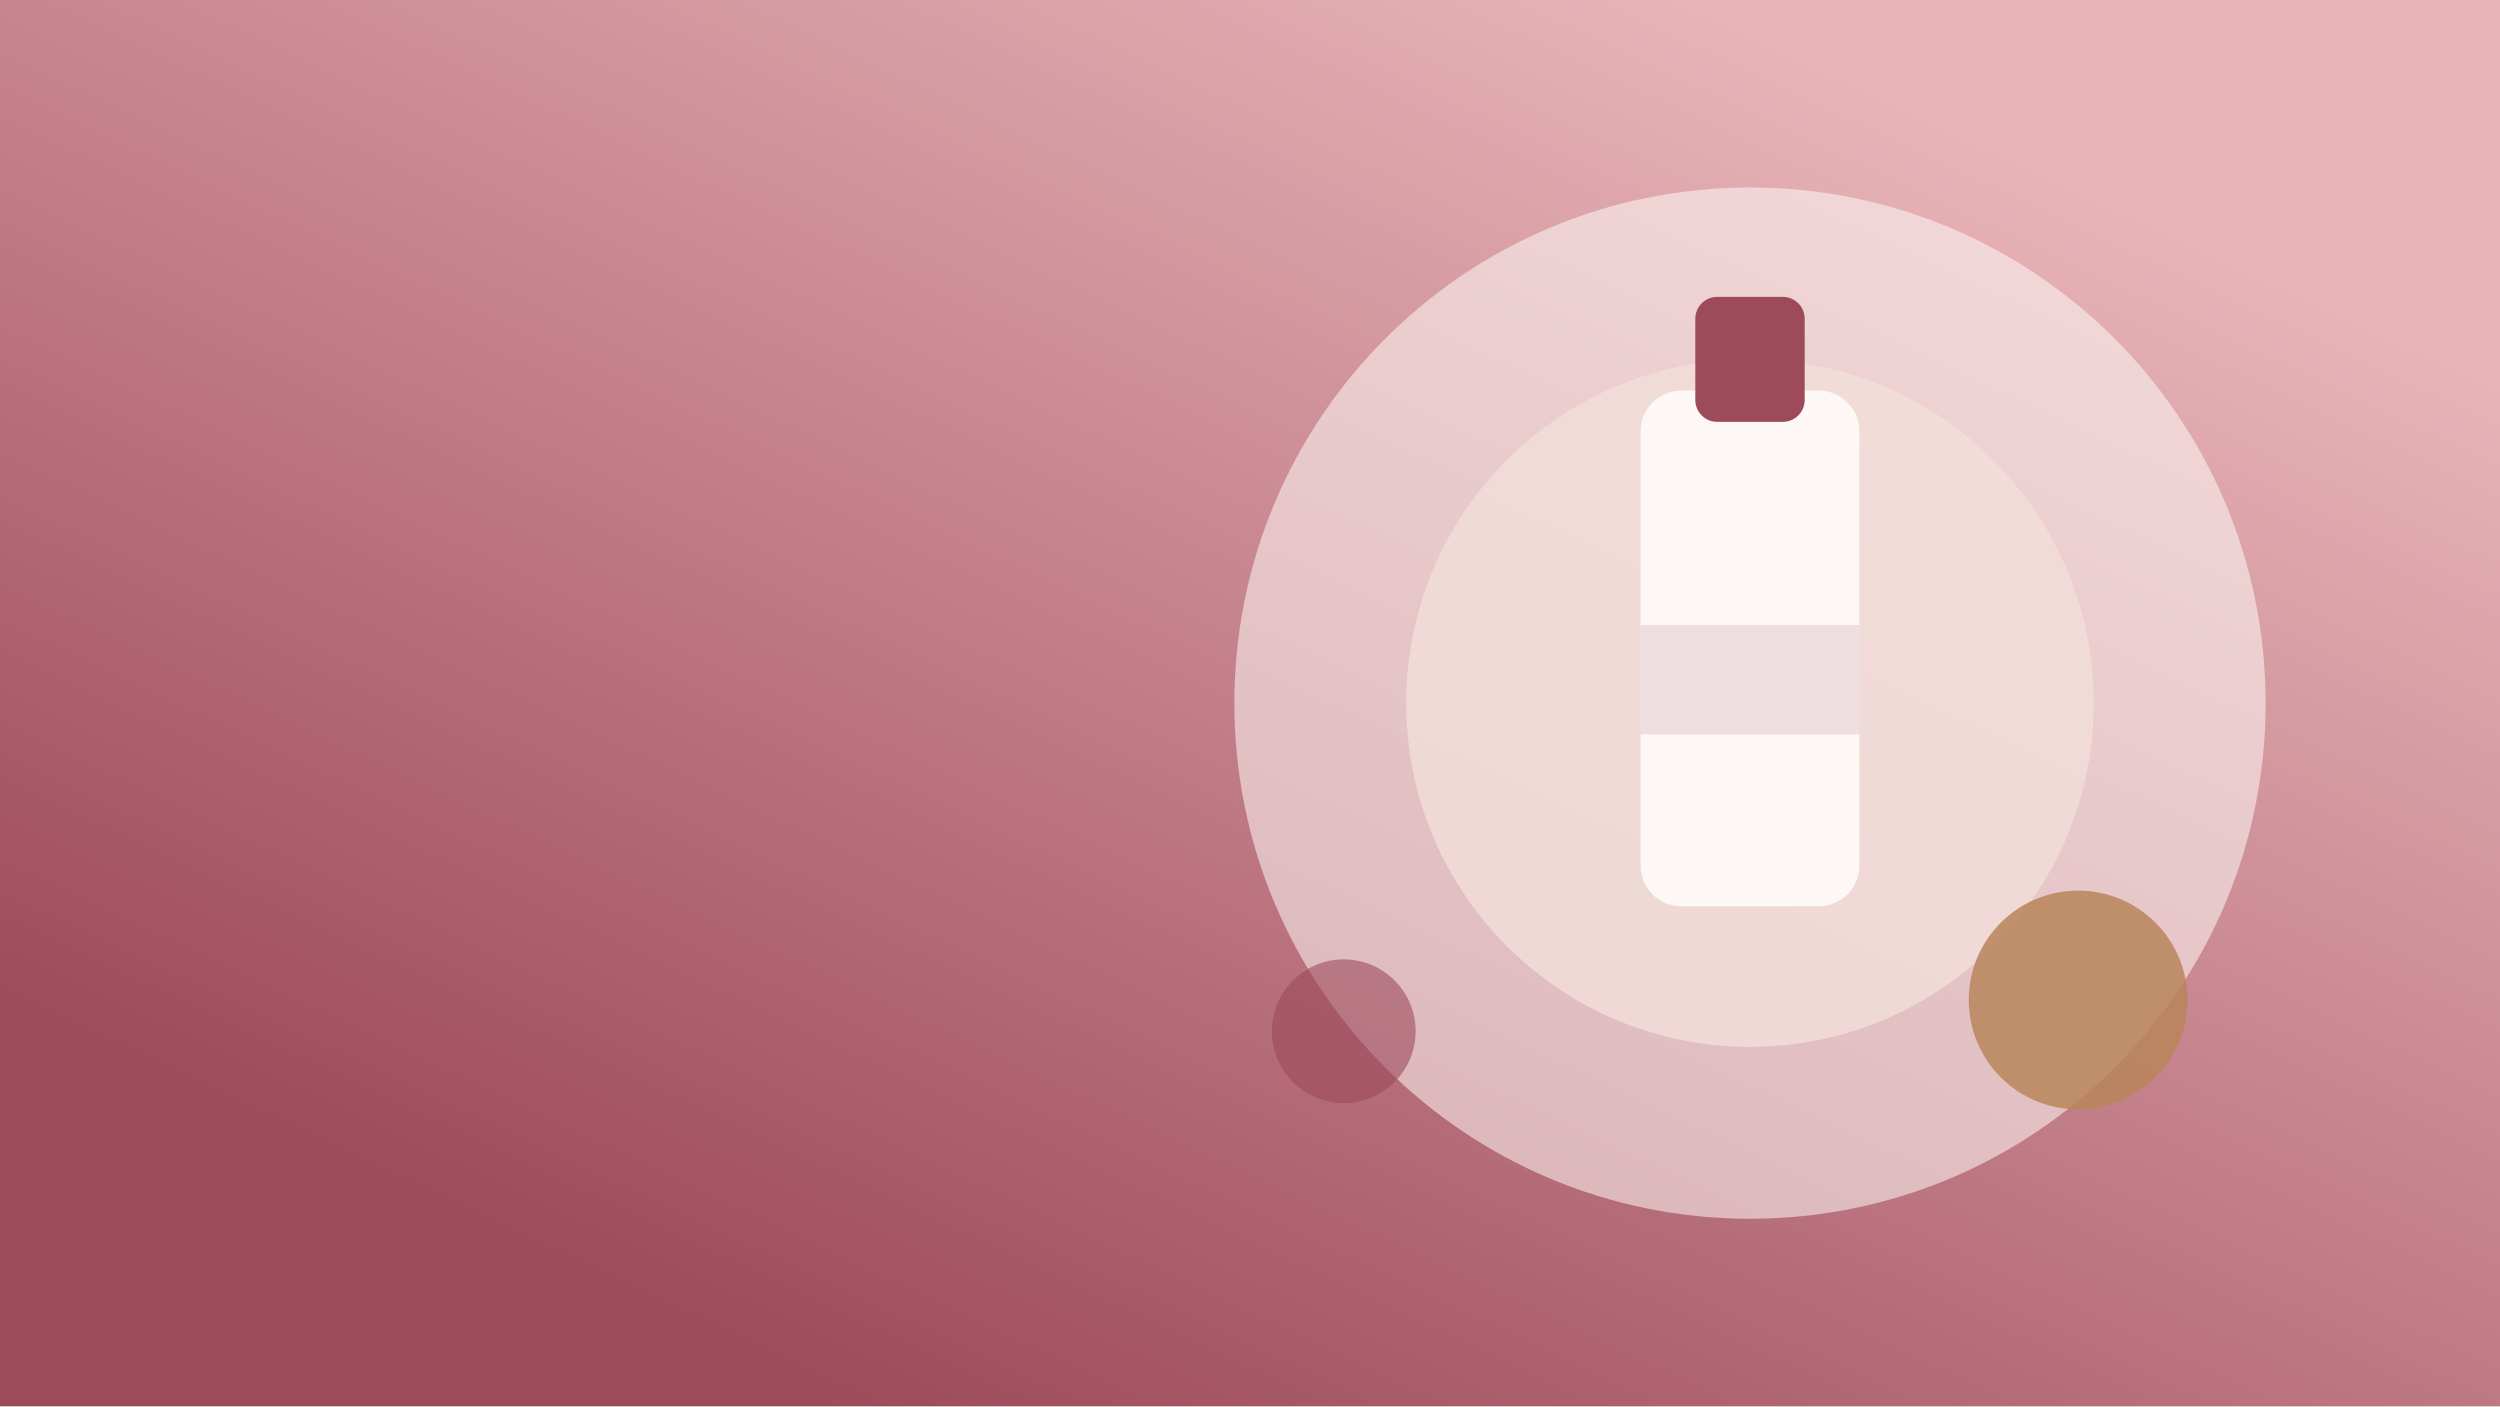
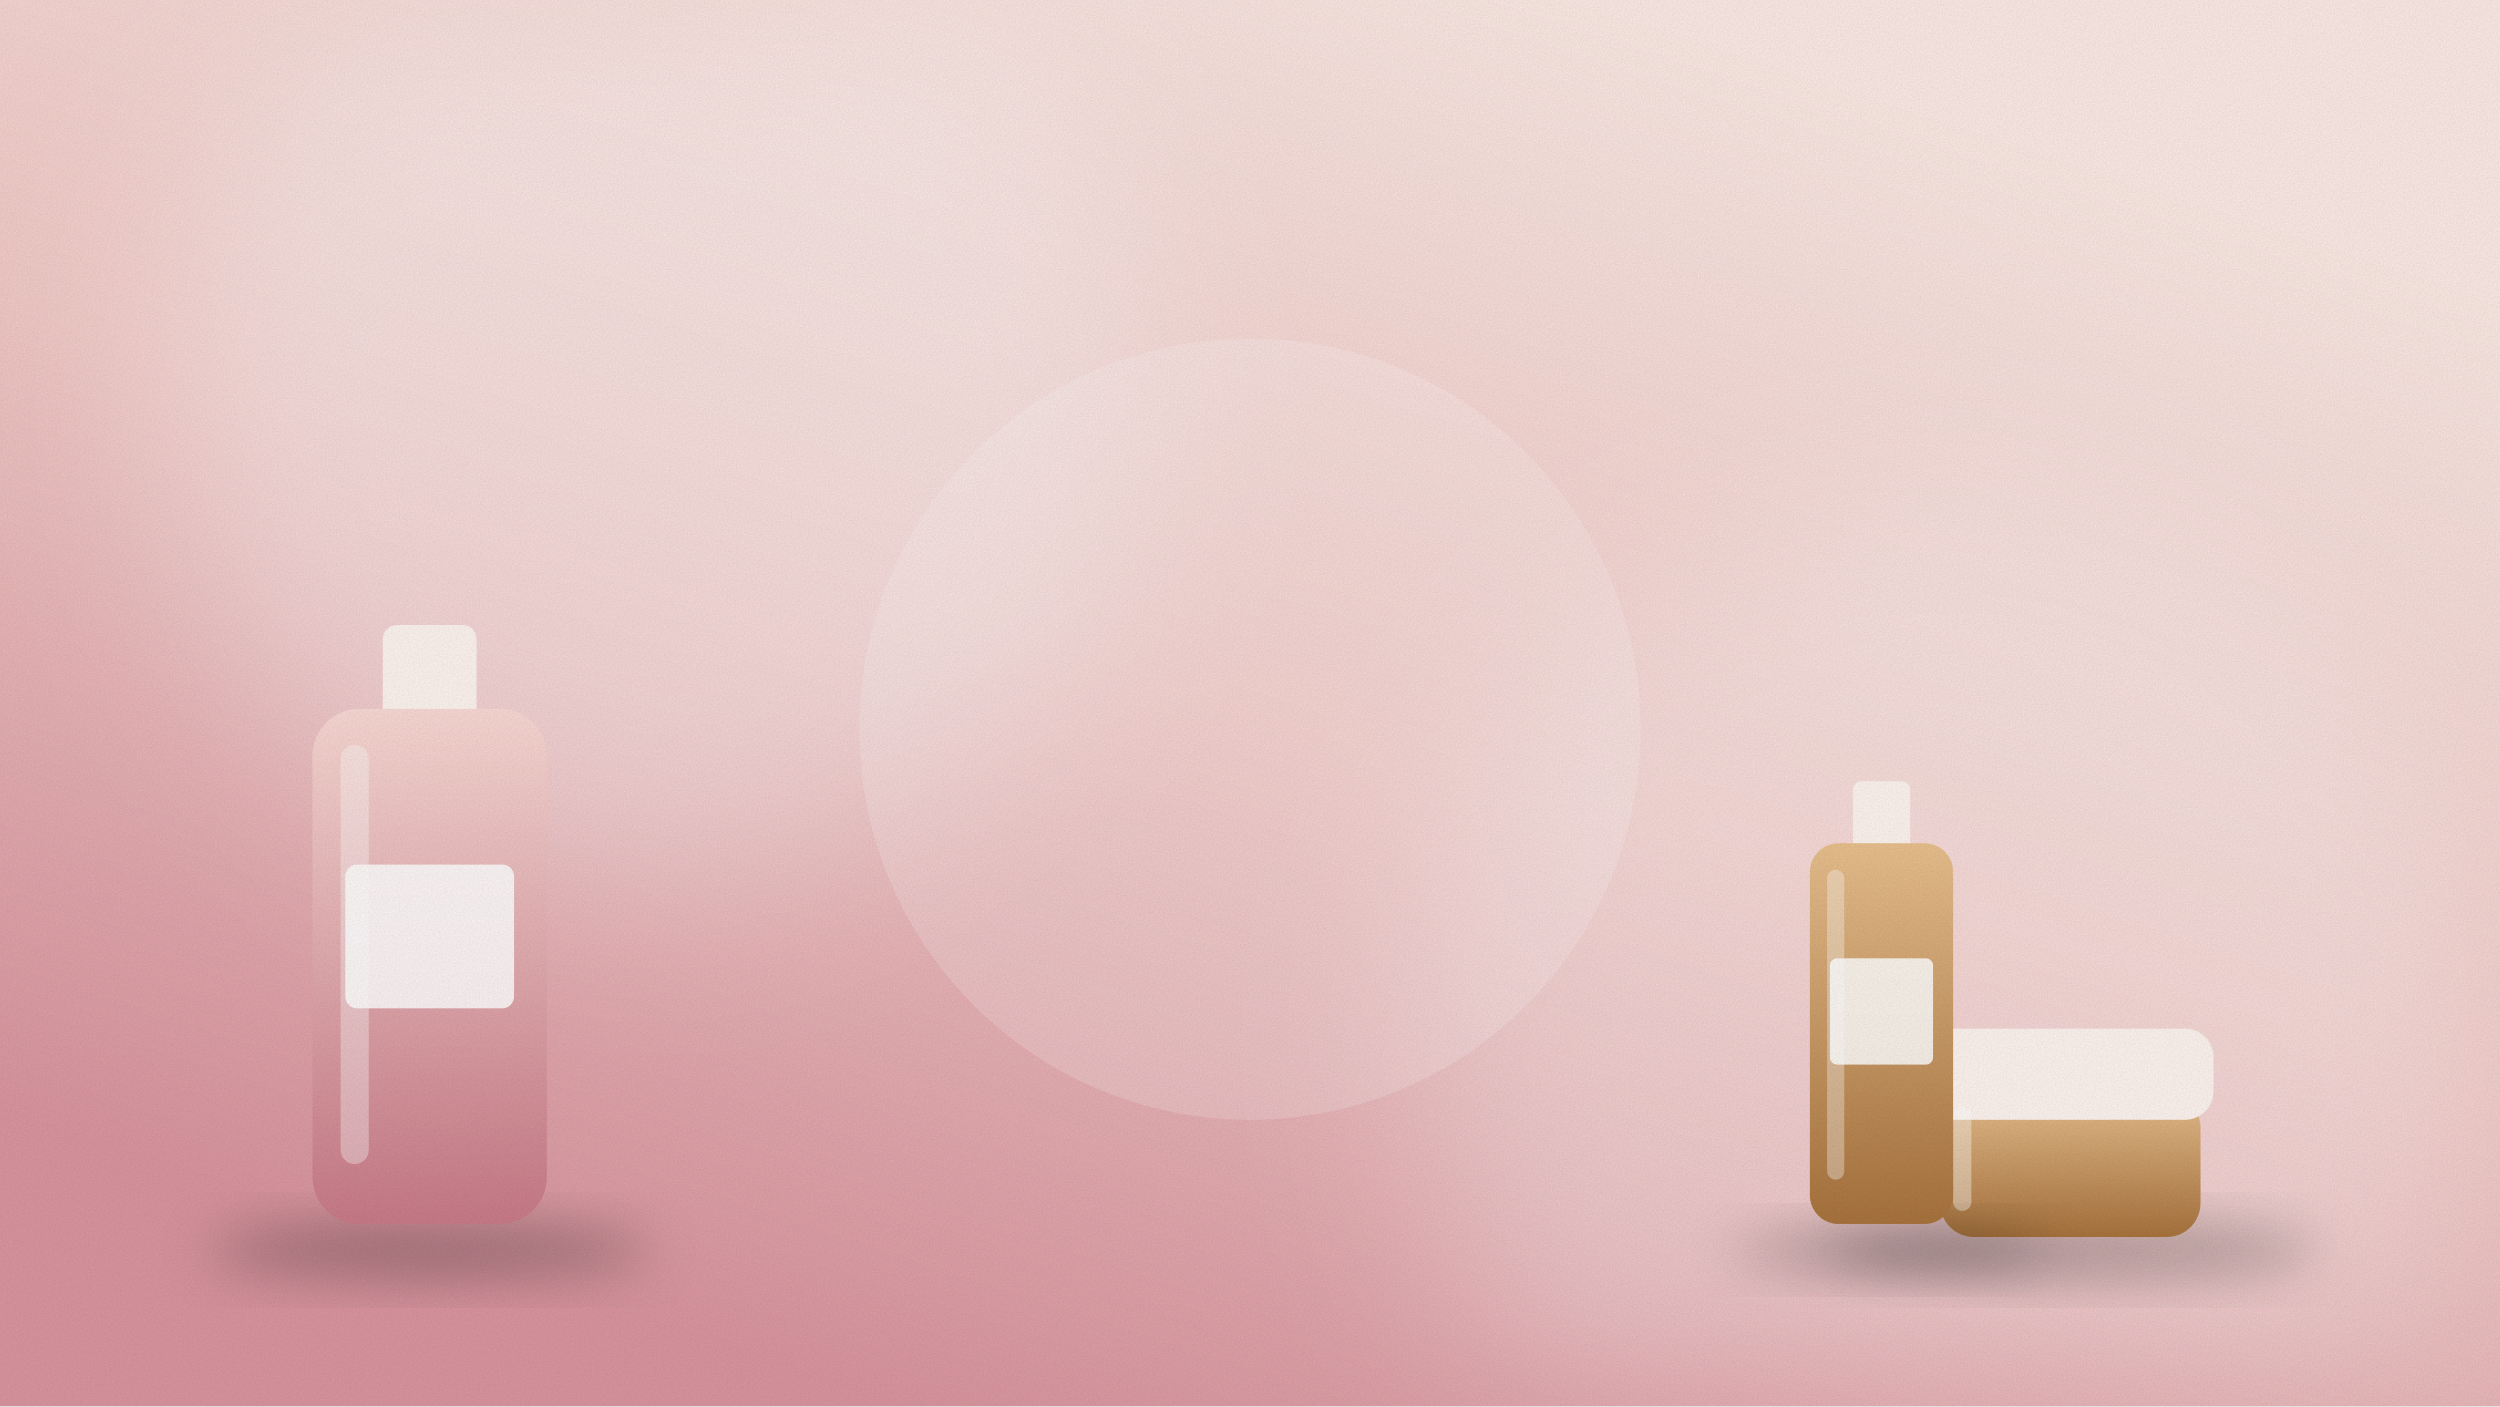
- <svg xmlns="http://www.w3.org/2000/svg" viewBox="0 0 1600 900" preserveAspectRatio="xMidYMid slice" role="img" aria-hidden="true">
+ <svg xmlns="http://www.w3.org/2000/svg" viewBox="0 0 1920 1080" preserveAspectRatio="xMidYMid slice" role="img" aria-hidden="true">
  <defs>
-     <linearGradient id="g" gradientTransform="rotate(130 .5 .5)">
-       <stop offset="0" stop-color="#e8b4b8" />
-       <stop offset="1" stop-color="#9d4a5b" />
+     <filter id="n" x="0" y="0" width="100%" height="100%">
+       <feTurbulence type="fractalNoise" baseFrequency=".85" numOctaves="2" stitchTiles="stitch" />
+       <feColorMatrix values="0 0 0 0 0 0 0 0 0 0 0 0 0 0 0 0 0 0 .09 0" />
+     </filter>
+     <linearGradient id="bg" gradientTransform="rotate(120 .5 .5)">
+       <stop offset="0" stop-color="#fbe9e4" />
+       <stop offset="0.5" stop-color="#f1c9c6" />
+       <stop offset="1" stop-color="#d9959f" />
    </linearGradient>
+     <linearGradient id="glass" gradientTransform="rotate(90 .5 .5)">
+       <stop offset="0" stop-color="#f9d9d4" />
+       <stop offset="1" stop-color="#c97b88" />
+     </linearGradient>
+     <linearGradient id="amber" gradientTransform="rotate(90 .5 .5)">
+       <stop offset="0" stop-color="#e9c08e" />
+       <stop offset="1" stop-color="#a8733d" />
+     </linearGradient>
+     <filter id="b1" x="-50%" y="-50%" width="200%" height="200%">
+       <feGaussianBlur stdDeviation="20" />
+     </filter>
+     <filter id="b2" x="-50%" y="-50%" width="200%" height="200%">
+       <feGaussianBlur stdDeviation="70" />
+     </filter>
  </defs>
-   <rect width="1600" height="900" fill="url(#g)" />
-   <circle cx="1120" cy="450" r="330" fill="#fdf8f6" opacity=".55" />
-   <circle cx="1120" cy="450" r="220" fill="#f3dfd9" opacity=".8" />
-   <rect x="1050" y="250" width="140" height="330" rx="26" fill="#fdf8f6" />
-   <rect x="1085" y="190" width="70" height="80" rx="14" fill="#9d4a5b" />
-   <rect x="1050" y="400" width="140" height="70" fill="#9d4a5b" opacity=".15" />
-   <circle cx="1330" cy="640" r="70" fill="#b9855a" opacity=".85" />
-   <circle cx="860" cy="660" r="46" fill="#9d4a5b" opacity=".6" />
+   <rect width="1920" height="1080" fill="url(#bg)" />
+   <circle cx="500" cy="300" r="380" fill="#fff" opacity=".35" filter="url(#b2)" />
+   <circle cx="1500" cy="800" r="420" fill="#fff" opacity=".28" filter="url(#b2)" />
+   <circle cx="960" cy="560" r="300" fill="#fff" opacity=".18" />
+   <ellipse cx="330" cy="960" rx="170" ry="22" fill="#000" opacity="0.25" filter="url(#b1)" />
+   <rect x="294.0" y="480" width="72.0" height="73.6" rx="10.8" fill="#fdf3ee" />
+   <rect x="240" y="544.4" width="180" height="395.6" rx="36.0" fill="url(#glass)" />
+   <rect x="265.2" y="664.0" width="129.6" height="110.4" rx="9.0" fill="#fff" opacity=".85" />
+   <rect x="261.6" y="572.0" width="21.6" height="322.0" rx="10.8" fill="#fff" opacity=".35" />
+   <ellipse cx="1590" cy="960" rx="190" ry="22" fill="#000" opacity="0.25" filter="url(#b1)" />
+   <rect x="1490" y="840" width="200" height="110" rx="26" fill="url(#amber)" />
+   <rect x="1480" y="790" width="220" height="70" rx="22" fill="#fdf3ee" />
+   <rect x="1500" y="850" width="14" height="80" rx="7" fill="#fff" opacity=".4" />
+   <ellipse cx="1450" cy="960" rx="120" ry="18" fill="#000" opacity="0.22" filter="url(#b1)" />
+   <rect x="1423.0" y="600" width="44.0" height="54.4" rx="6.6" fill="#fdf3ee" />
+   <rect x="1390" y="647.6" width="110" height="292.4" rx="22.0" fill="url(#amber)" />
+   <rect x="1405.4" y="736.0" width="79.2" height="81.6" rx="5.5" fill="#fff" opacity=".85" />
+   <rect x="1403.2" y="668.0" width="13.2" height="238" rx="6.6" fill="#fff" opacity=".35" />
+   <rect width="1920" height="1080" filter="url(#n)" />
</svg>
